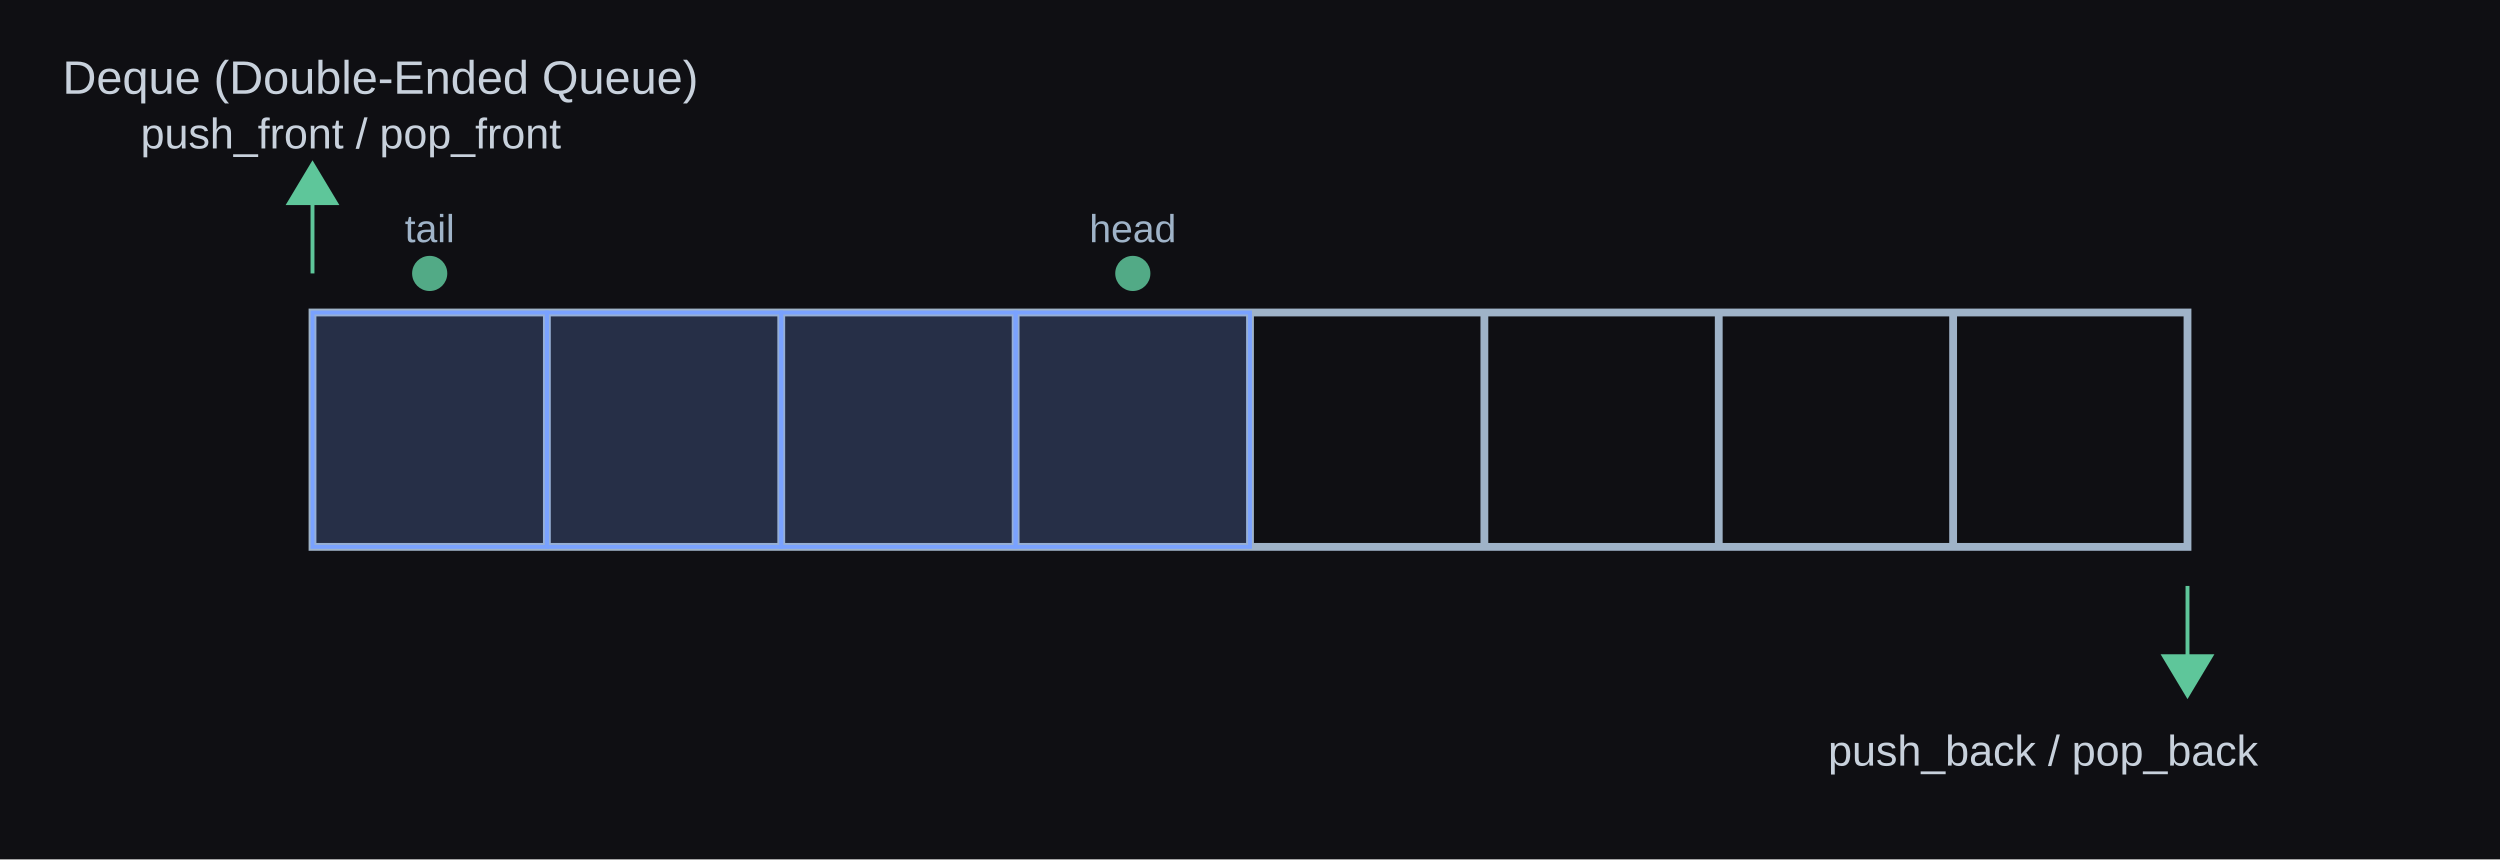
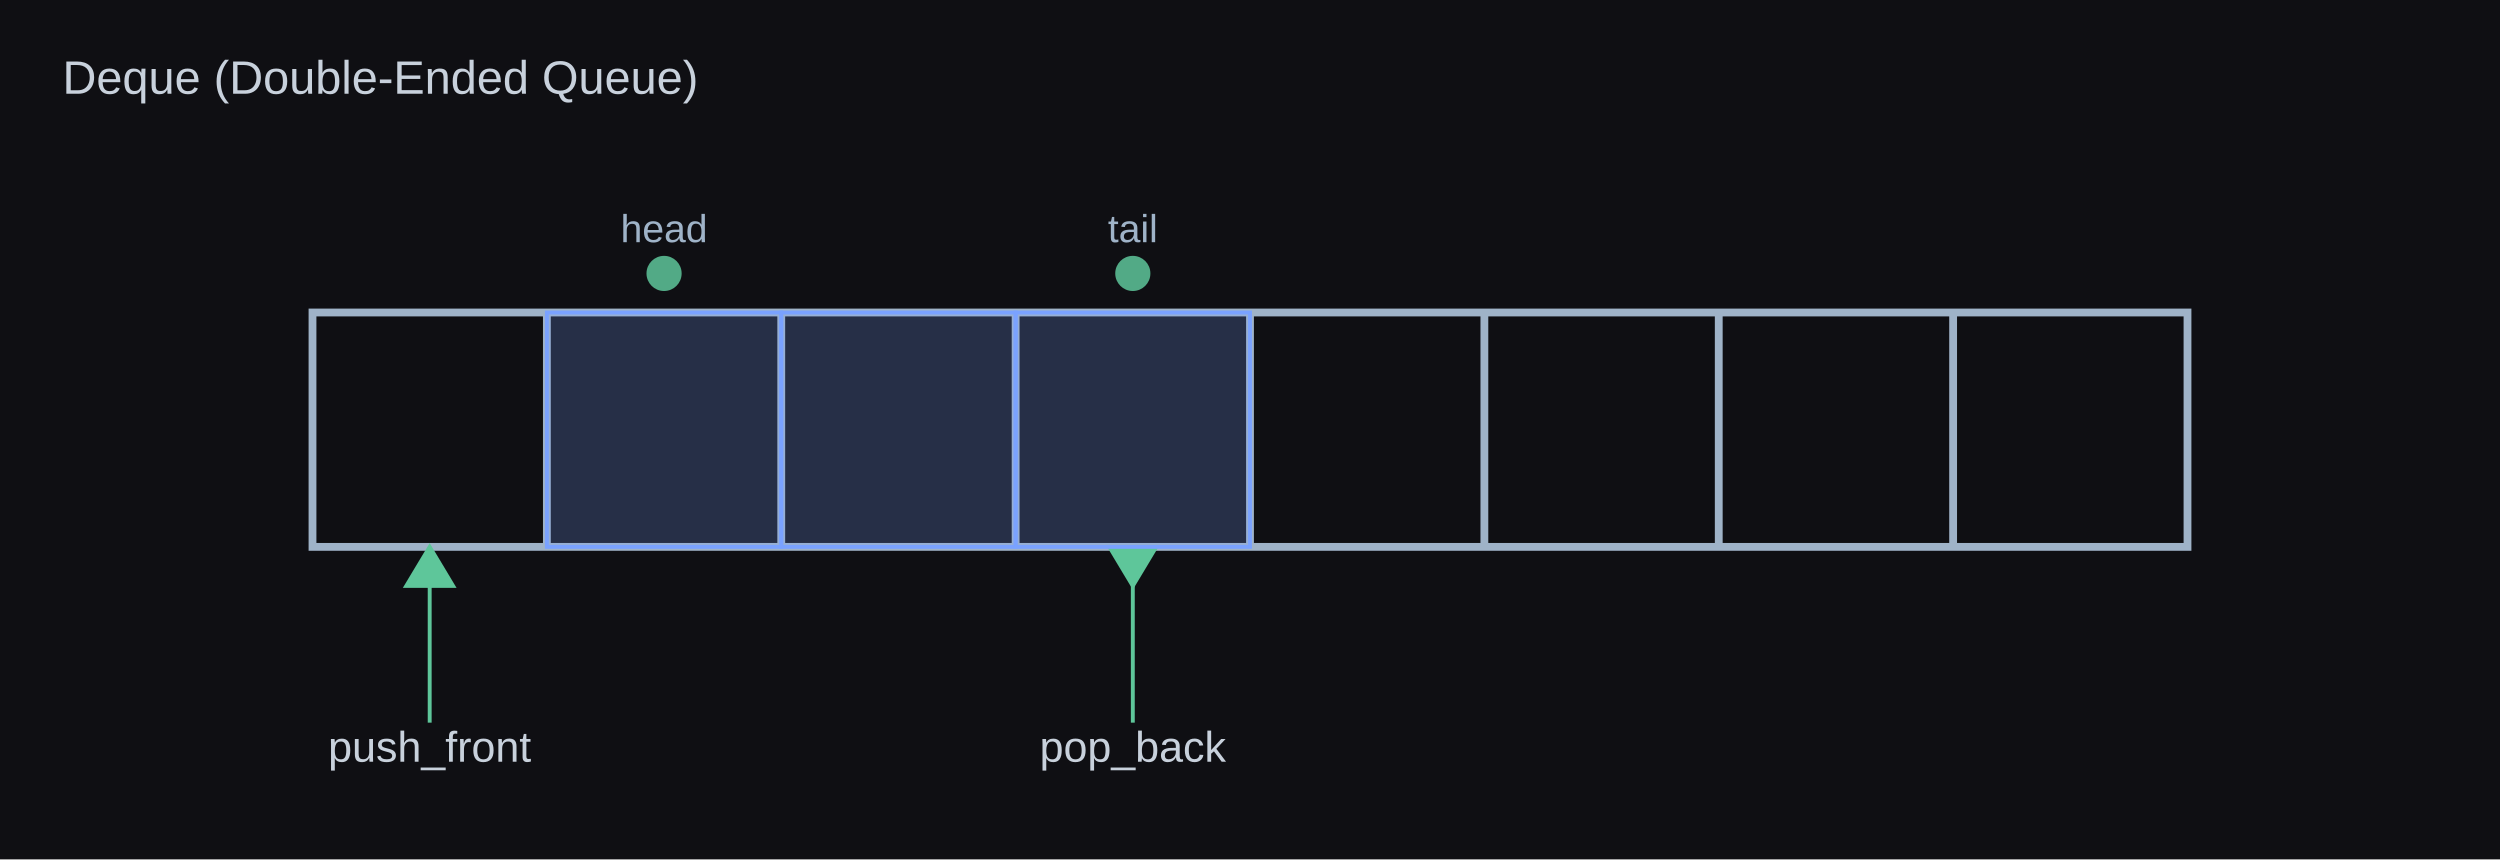
<svg xmlns="http://www.w3.org/2000/svg" width="640" height="220" viewBox="0 0 640 220">
  <rect x="0" y="0" width="640" height="220" fill="#0f0f13" />
  <g font-family="Verdana,Arial,sans-serif" font-size="12" fill="#c8d1dc">
    <text x="16" y="24">Deque (Double-Ended Queue)</text>
  </g>
  <g fill="none" stroke="#9fb3c8" stroke-width="2">
    <rect x="80" y="80" width="480" height="60" />
    <line x1="140" y1="80" x2="140" y2="140" />
    <line x1="200" y1="80" x2="200" y2="140" />
    <line x1="260" y1="80" x2="260" y2="140" />
    <line x1="320" y1="80" x2="320" y2="140" />
    <line x1="380" y1="80" x2="380" y2="140" />
    <line x1="440" y1="80" x2="440" y2="140" />
    <line x1="500" y1="80" x2="500" y2="140" />
  </g>
  <g stroke="#5ec69a" fill="#5ec69a">
-     <line x1="80" y1="70" x2="80" y2="50" />
-     <polygon points="74,52 86,52 80,42" />
-     <line x1="560" y1="150" x2="560" y2="170" />
-     <polygon points="554,168 566,168 560,178" />
+     <line x1="110" y1="185" x2="110" y2="140" />
+     <polygon points="104,150 116,150 110,140" />
+     <line x1="290" y1="140" x2="290" y2="185" />
+     <polygon points="284,140 296,140 290,150" />
  </g>
-   <g font-family="Verdana,Arial,sans-serif" font-size="11" fill="#c8d1dc">
-     <text x="36" y="38">push_front / pop_front</text>
-     <text x="468" y="196">push_back / pop_back</text>
+   <g font-family="Verdana,Arial,sans-serif" font-size="11" fill="#c8d1dc" text-anchor="middle">
+     <text x="110" y="195">push_front</text>
+     <text x="290" y="195">pop_back</text>
  </g>
  <g fill="rgba(122,162,255,0.22)" stroke="#7aa2ff">
-     <rect x="80" y="80" width="60" height="60" />
    <rect x="140" y="80" width="60" height="60" />
    <rect x="200" y="80" width="60" height="60" />
    <rect x="260" y="80" width="60" height="60" />
  </g>
  <g fill="#5ec69a" stroke="#5ec69a" opacity="0.85">
-     <circle cx="110" cy="70" r="4" />
+     <circle cx="170" cy="70" r="4" />
    <circle cx="290" cy="70" r="4" />
  </g>
  <g font-family="Verdana,Arial,sans-serif" font-size="10" fill="#9fb3c8" text-anchor="middle">
-     <text x="110" y="62">tail</text>
-     <text x="290" y="62">head</text>
+     <text x="170" y="62">head</text>
+     <text x="290" y="62">tail</text>
  </g>
</svg>
